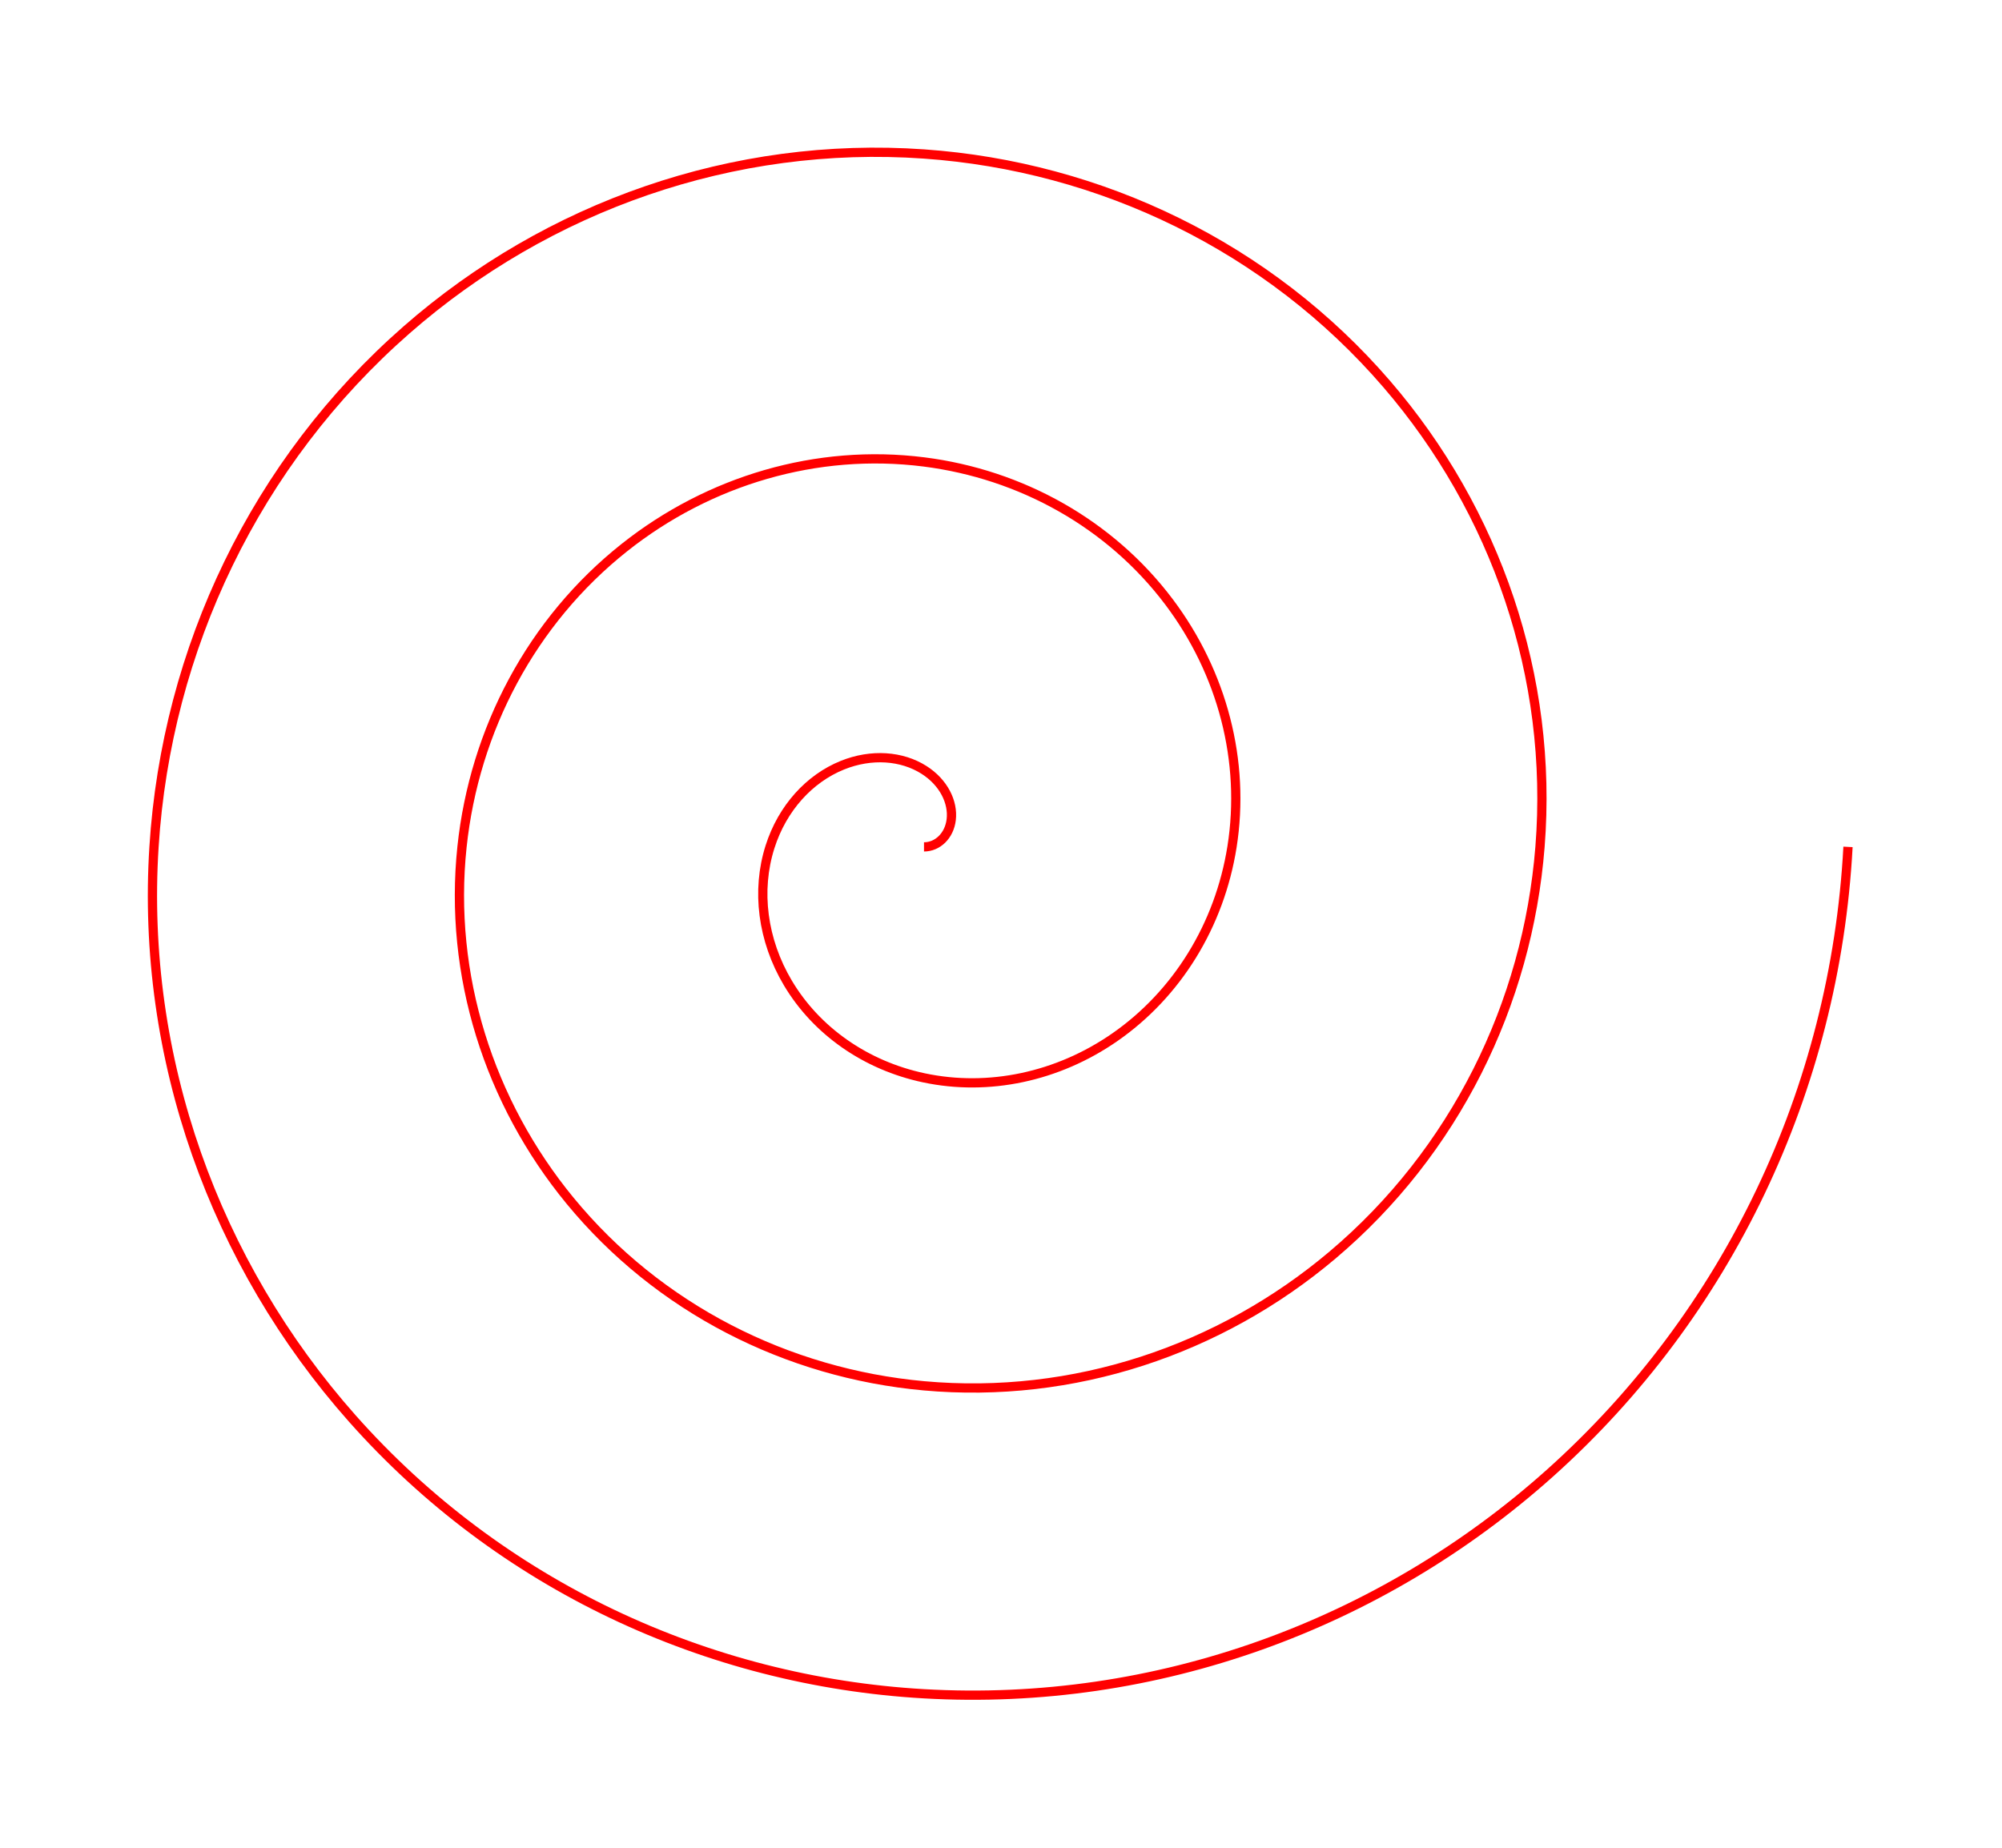
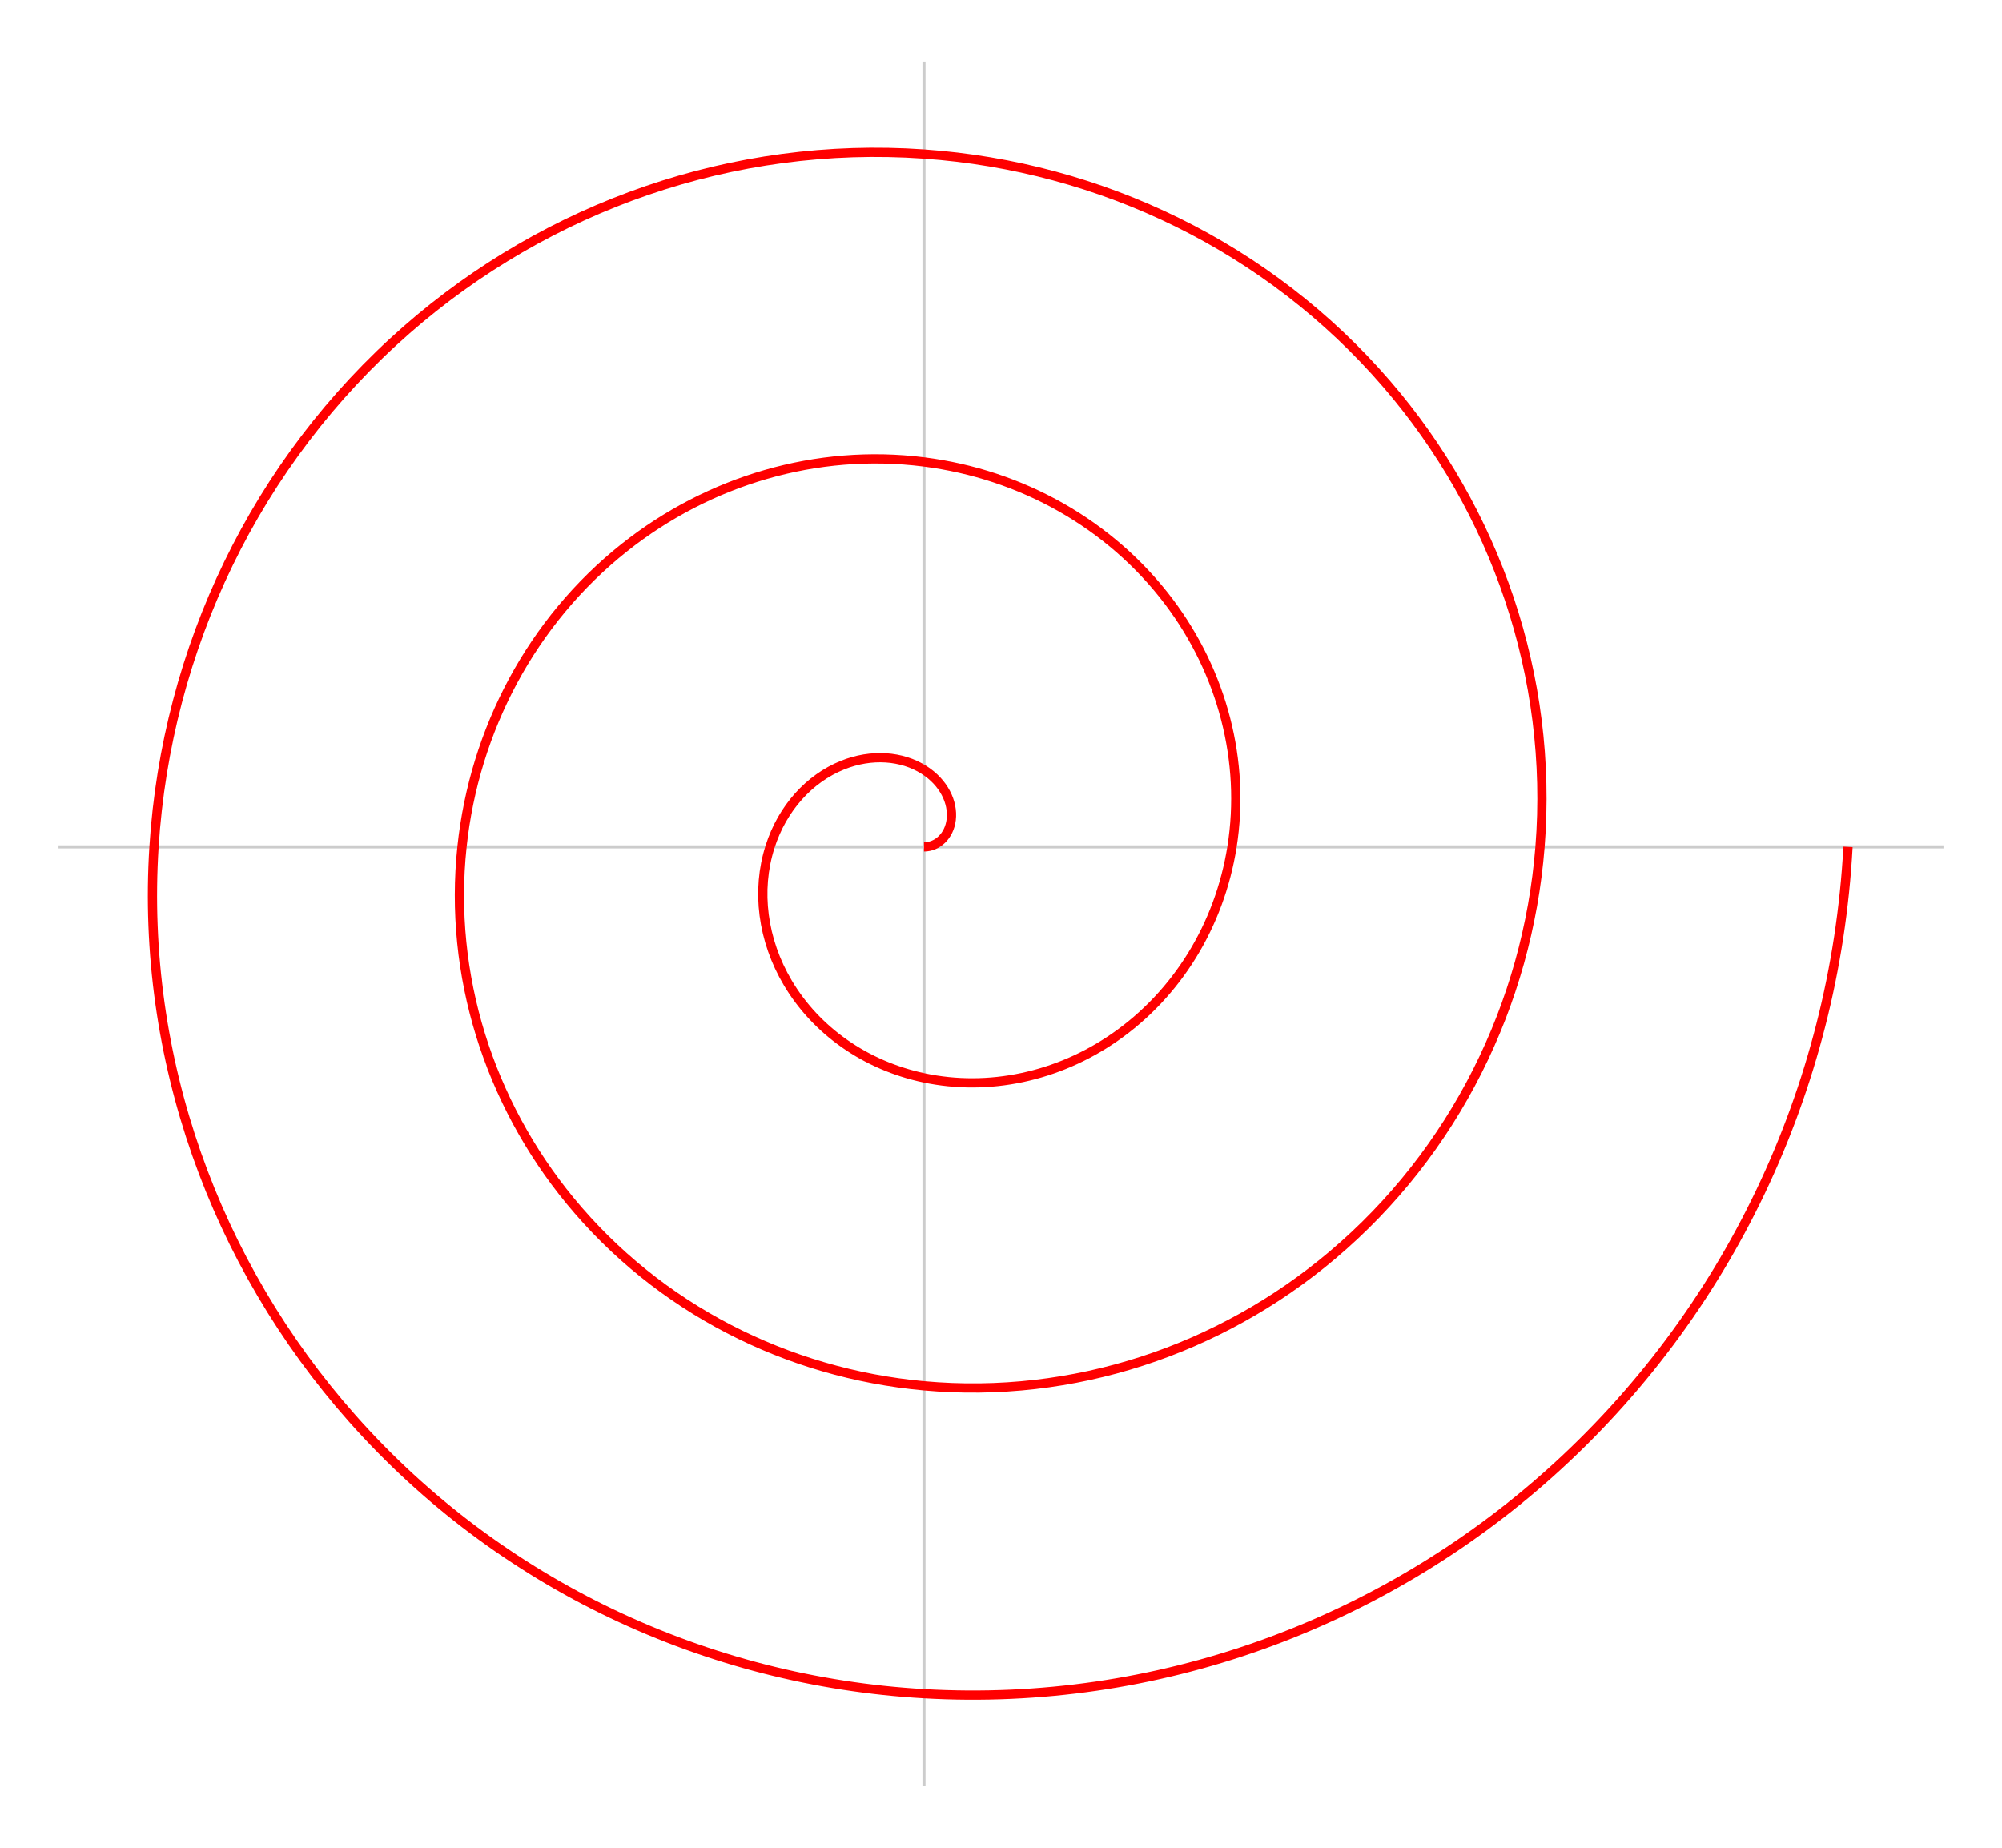
<svg xmlns="http://www.w3.org/2000/svg" version="1.1" width="650" height="600">
+   <path d="m19 275h612m-331-255v560" stroke="#ccc" />
  <path d="m600 275c-4.223 79.009-39.281 151.851-96.707 203.293-54.96 49.233-127.807 76.046-203.293 71.707-70.41-4.047-137.692-35.317-185.616-89.384-44.63-50.352-68.733-116.88-64.384-185.616 4.069-64.307 33.054-125.052 82.062-167.938 45.775-40.056 105.987-61.42 167.938-57.062 57.424 4.039 111.918 30.225 150.26 74.74 35.4 41.099 54.118 94.972 49.74 150.26-4.044 51.078-27.785 99.125-67.417 132.583-36.566 30.868-84.14 46.803-132.583 42.417-44.456-4.025-86.165-25.142-114.905-60.095-26.331-32.023-39.492-73.305-35.095-114.905 4.011-37.945 22.578-73.277 52.773-97.227 27.447-21.77 62.422-32.19 97.227-27.773 31.535 4.002 60.456 20.086 79.55 45.45 17.382 23.093 24.853 51.814 20.45 79.55-4.05 25.514-17.888 47.849-38.128 61.872-18.49 12.81-40.904 17.569-61.872 13.128-18.977-4.019-34.965-15.285-44.194-30.806-8.271-13.91-10.308-30.03-5.806-44.194 4.021-12.65 12.835-22.208 23.483-26.517 9.49-3.839 19.372-3.026 26.517 1.517 6.417 4.081 9.515 10.507 8.839 16.161-0.634 5.305-4.481 8.839-8.839 8.839" fill="none" stroke="#f00" stroke-width="3" />
</svg>
